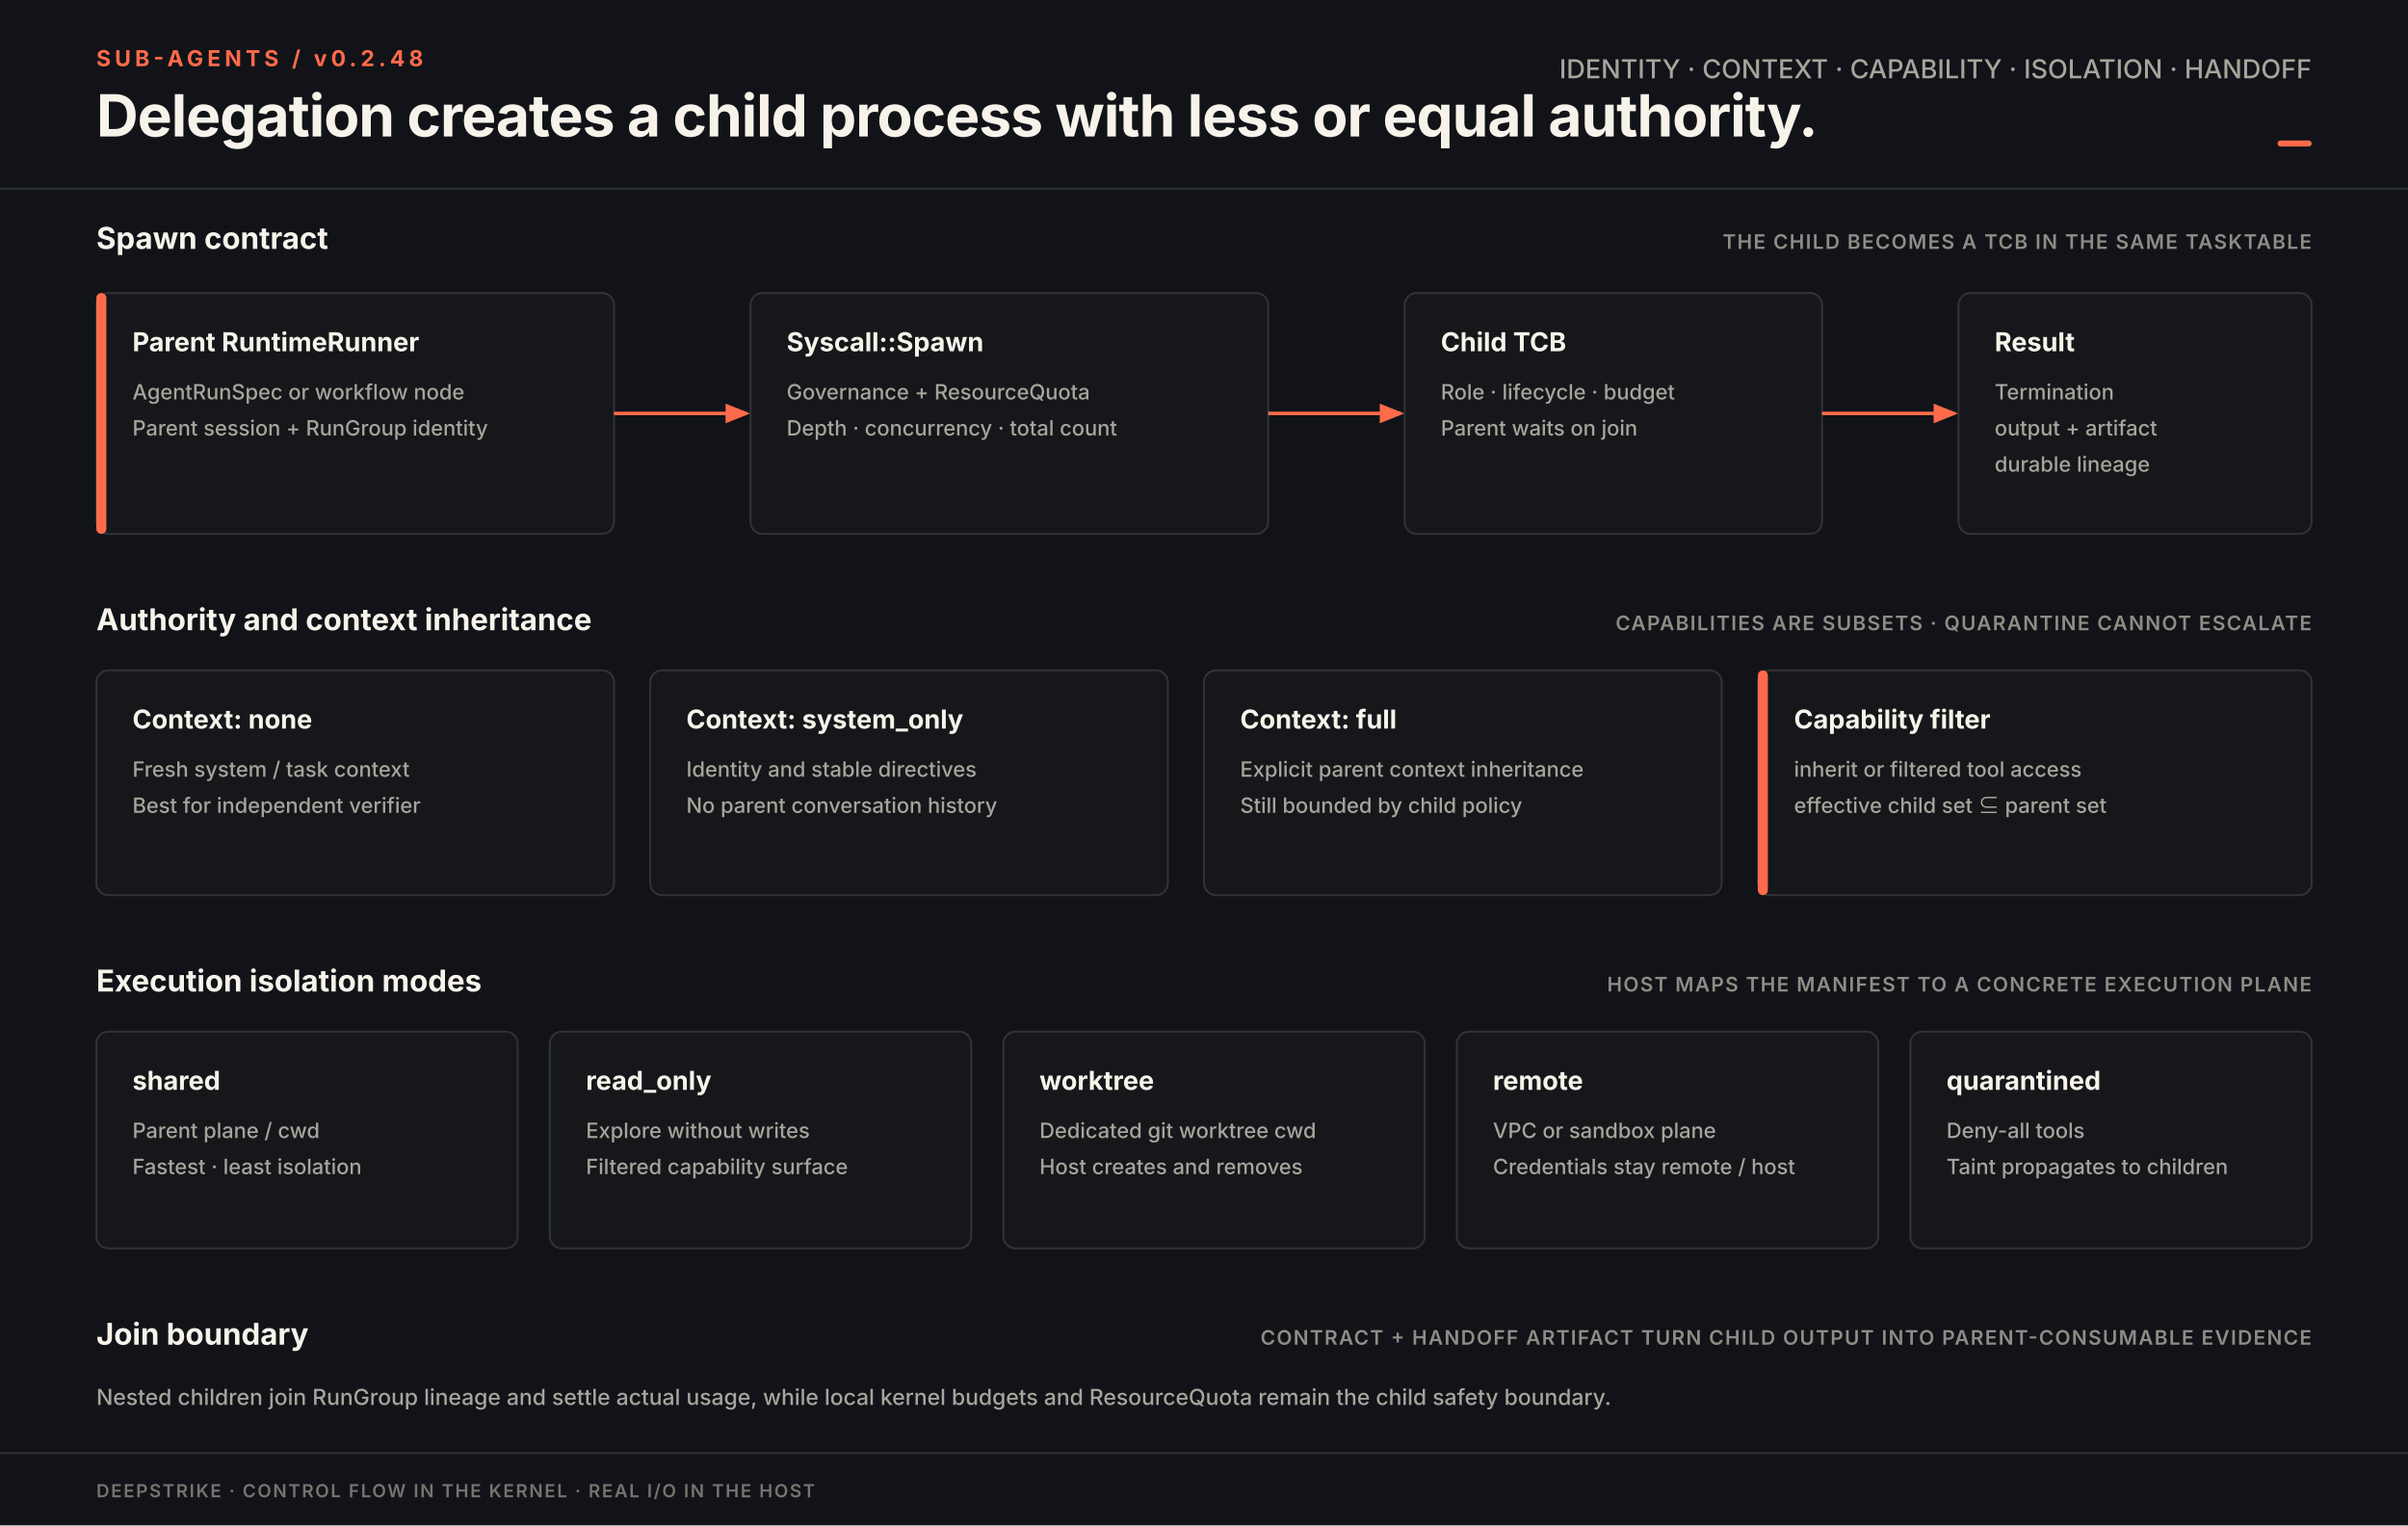
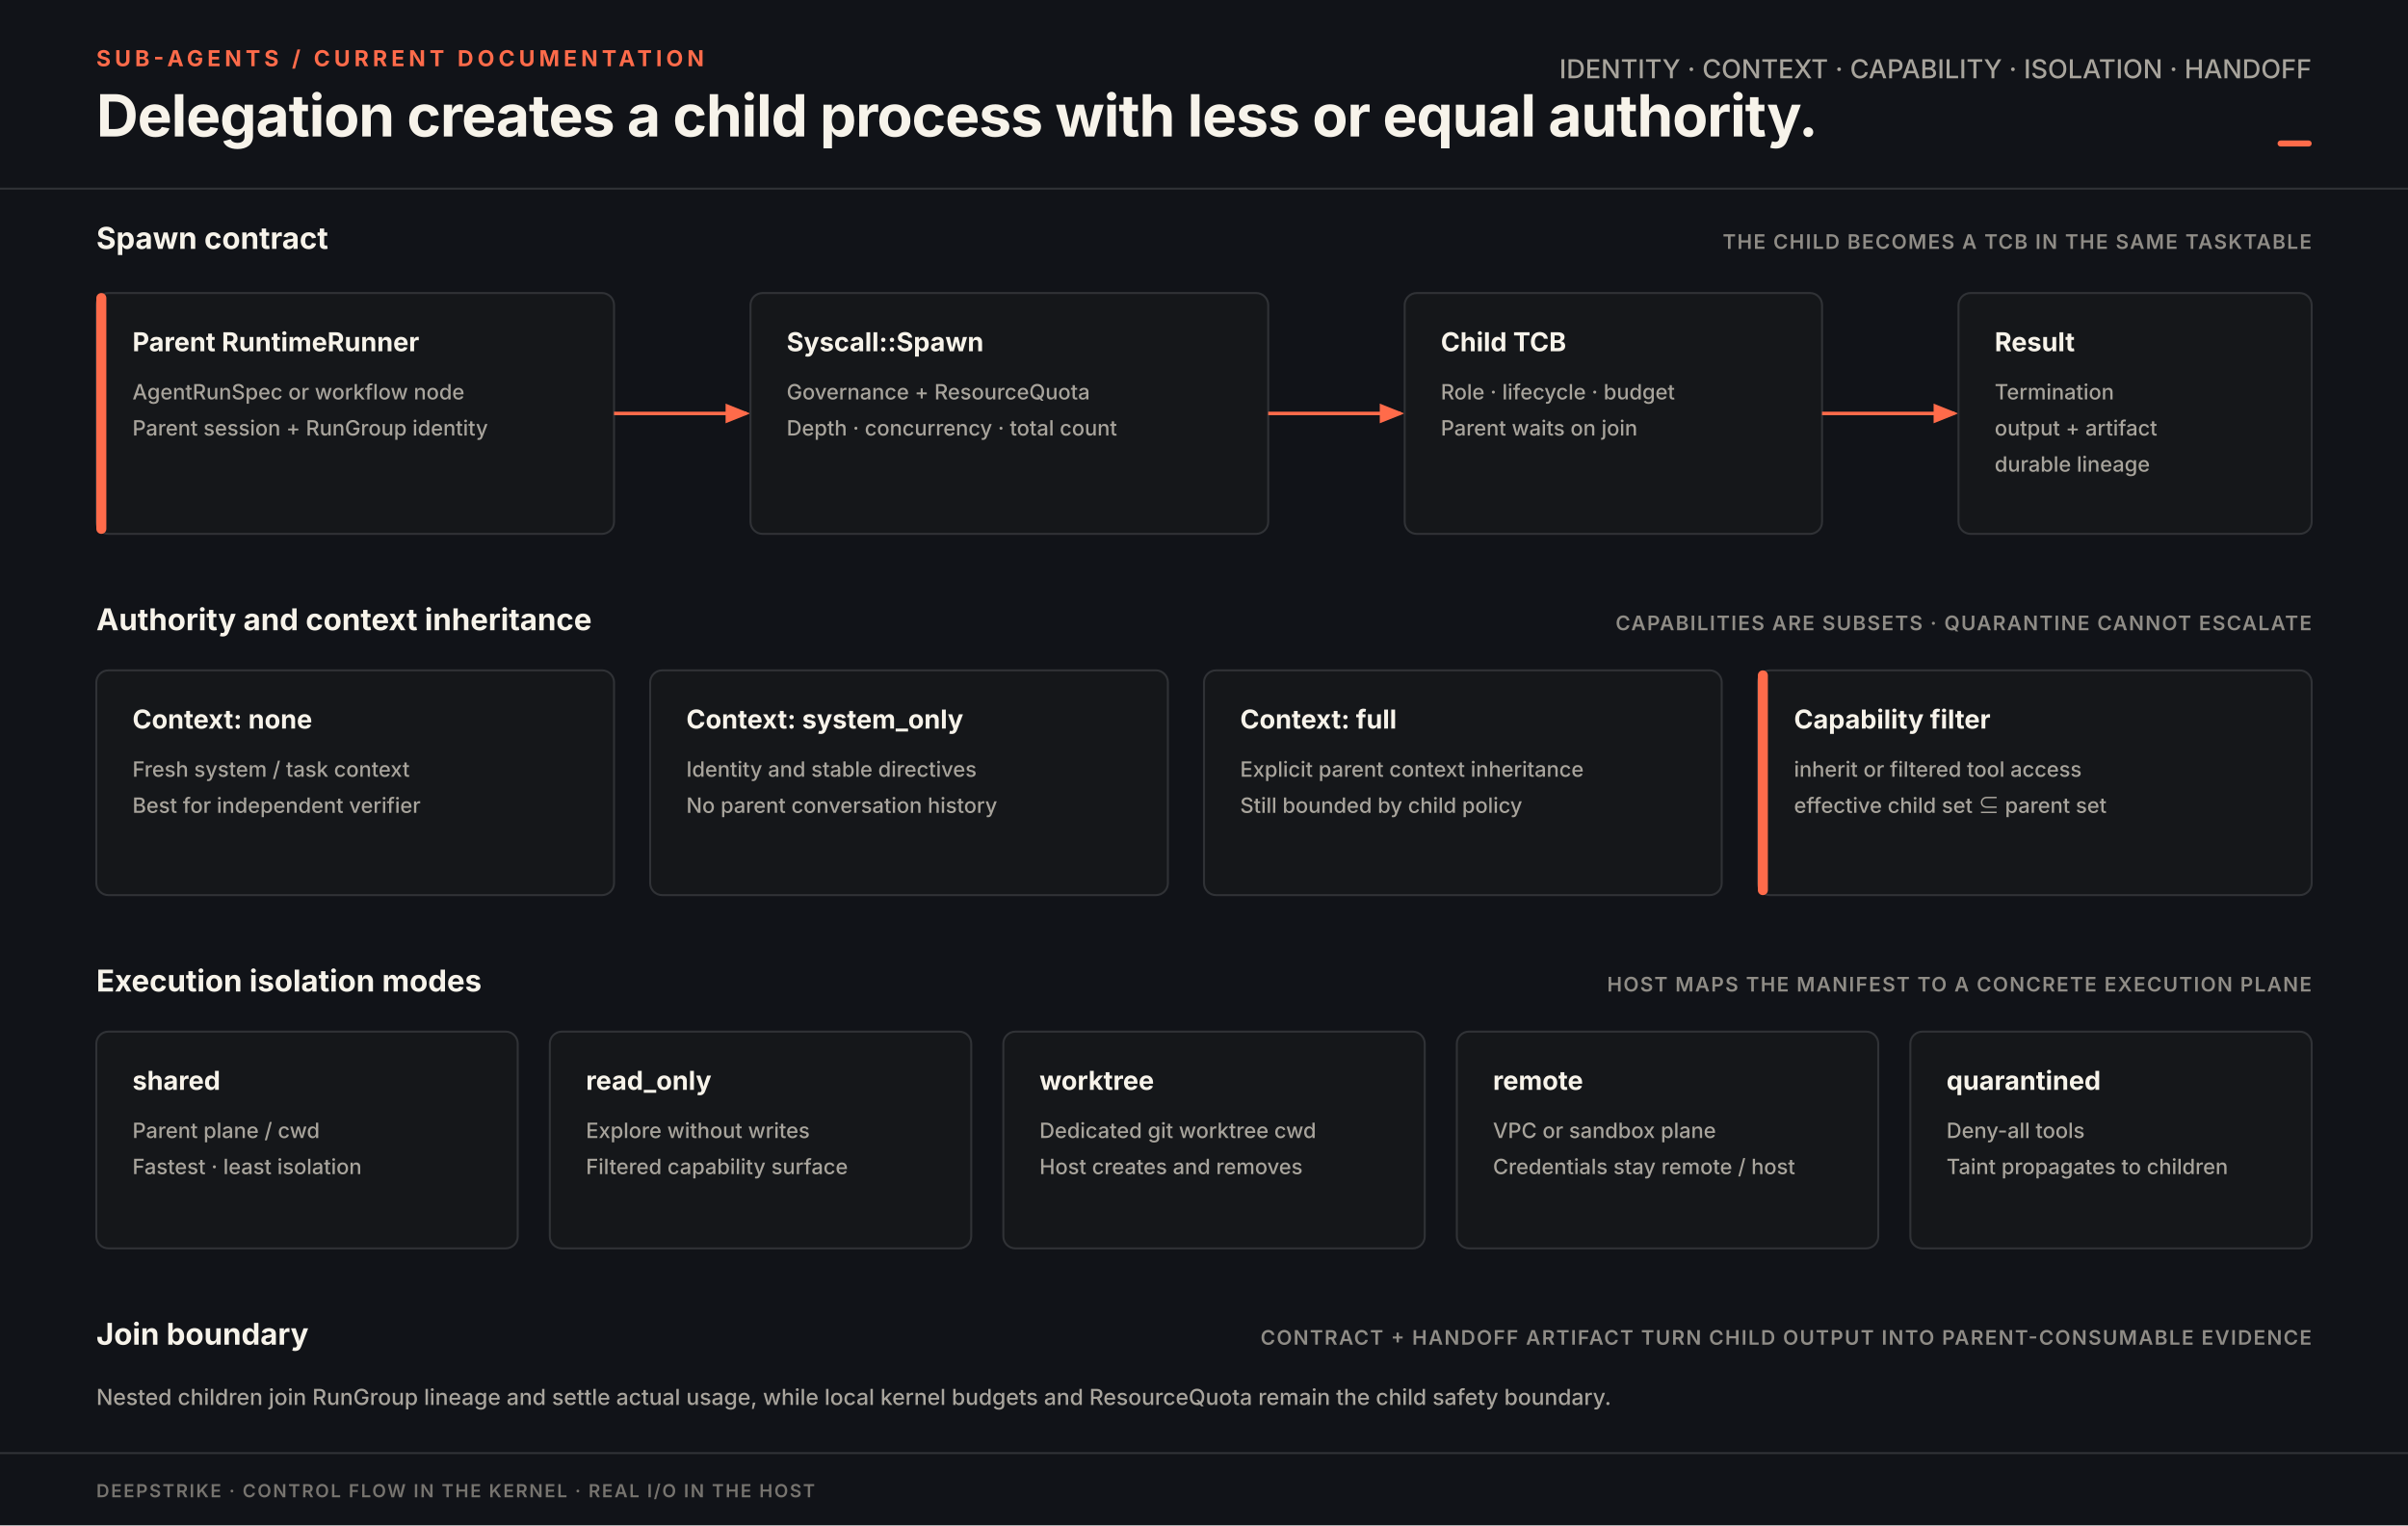
<svg xmlns="http://www.w3.org/2000/svg" viewBox="0 0 1200 760" role="img" aria-labelledby="title desc">
  <defs>
    <marker id="arrow-ivory" viewBox="0 0 10 10" refX="8.5" refY="5" markerWidth="7" markerHeight="7" orient="auto">
      <path d="M0 1 10 5 0 9Z" fill="#F7F3EA" />
    </marker>
    <marker id="arrow-coral" viewBox="0 0 10 10" refX="8.5" refY="5" markerWidth="7" markerHeight="7" orient="auto">
      <path d="M0 1 10 5 0 9Z" fill="#FF6B4A" />
    </marker>
    <style>
      text { font-family: Inter, ui-sans-serif, system-ui, -apple-system, "Segoe UI", "Noto Sans CJK SC", sans-serif; }
      .eyebrow { fill:#FF6B4A; font-size:11px; font-weight:700; letter-spacing:2px; }
      .title { fill:#F7F3EA; font-size:29px; font-weight:700; letter-spacing:-.45px; }
      .subtitle { fill:#A8A49C; font-size:13px; font-weight:450; }
      .section-title { fill:#F7F3EA; font-size:15px; font-weight:700; }
      .section-note { fill:#8F8C86; font-size:10px; font-weight:600; letter-spacing:.65px; }
      .card-title { fill:#F7F3EA; font-size:13px; font-weight:650; }
      .card-text { fill:#A8A49C; font-size:10.5px; font-weight:450; }
      .body { fill:#A8A49C; font-size:11px; font-weight:450; }
      .label { fill:#F7F3EA; font-size:11px; font-weight:650; }
      .micro { fill:#8F8C86; font-size:9.5px; font-weight:650; letter-spacing:.55px; }
      .pill-text { fill:#111318; font-size:9px; font-weight:750; letter-spacing:.5px; }
      .footer { fill:#77746F; font-size:9px; font-weight:600; letter-spacing:.8px; }
      .panel { fill:#15171A; stroke:#303236; stroke-width:1; }
      .panel-strong { fill:#191A1D; stroke:#F7F3EA; stroke-width:1.15; }
      .kernel { fill:#0D0F11; stroke:#3B3D41; stroke-width:1.2; }
      .soft { fill:#121316; stroke:#26282C; stroke-width:1; }
      .accent-fill { fill:#FF6B4A; }
      .pill.coral { fill:#FF6B4A; }
      .pill.ivory { fill:#F7F3EA; }
      .pill.muted { fill:#8F8C86; }
      .rule { fill:none; stroke:#303236; stroke-width:1; }
      .rule-coral { fill:none; stroke:#FF6B4A; stroke-width:1.2; }
      .flow { fill:none; stroke:#F7F3EA; stroke-width:1.45; marker-end:url(#arrow-ivory); }
      .flow-coral { stroke:#FF6B4A; stroke-width:1.75; marker-end:url(#arrow-coral); }
      .flow-dash { stroke-dasharray:5 5; }
    </style>
  </defs>
  <rect width="1200" height="760" fill="#111318" />
  <path d="M0 94H1200M0 724H1200" class="rule" />
-   <text x="48" y="33" class="eyebrow" text-anchor="start">SUB-AGENTS / v0.2.48</text>
+   <text x="48" y="33" class="eyebrow" text-anchor="start">SUB-AGENTS / CURRENT DOCUMENTATION</text>
  <text x="48" y="68" class="title" text-anchor="start">Delegation creates a child process with less or equal authority.</text>
  <text x="1152" y="39" class="subtitle" text-anchor="end">IDENTITY · CONTEXT · CAPABILITY · ISOLATION · HANDOFF</text>
  <rect x="1135" y="70" width="17" height="3" rx="1.5" class="accent-fill" />
  <text x="48" y="124" class="section-title" text-anchor="start">Spawn contract</text>
  <text x="1152" y="124" class="section-note" text-anchor="end">THE CHILD BECOMES A TCB IN THE SAME TASKTABLE</text>
  <g>
    <rect x="48" y="146" width="258" height="120" rx="6" class="panel" />
    <rect x="48" y="146" width="5" height="120" rx="2.5" class="accent-fill" />
    <text x="66" y="175" class="card-title" text-anchor="start">Parent RuntimeRunner</text>
    <text x="66" y="199" class="card-text" text-anchor="start">AgentRunSpec or workflow node</text>
    <text x="66" y="217" class="card-text" text-anchor="start">Parent session + RunGroup identity</text>
  </g>
  <path d="M306 206H372" class="flow flow-coral" />
  <g>
    <rect x="374" y="146" width="258" height="120" rx="6" class="panel" />
    <text x="392" y="175" class="card-title" text-anchor="start">Syscall::Spawn</text>
    <text x="392" y="199" class="card-text" text-anchor="start">Governance + ResourceQuota</text>
    <text x="392" y="217" class="card-text" text-anchor="start">Depth · concurrency · total count</text>
  </g>
  <path d="M632 206H698" class="flow flow-coral" />
  <g>
    <rect x="700" y="146" width="208" height="120" rx="6" class="panel" />
    <text x="718" y="175" class="card-title" text-anchor="start">Child TCB</text>
    <text x="718" y="199" class="card-text" text-anchor="start">Role · lifecycle · budget</text>
    <text x="718" y="217" class="card-text" text-anchor="start">Parent waits on join</text>
  </g>
  <path d="M908 206H974" class="flow flow-coral" />
  <g>
    <rect x="976" y="146" width="176" height="120" rx="6" class="panel" />
    <text x="994" y="175" class="card-title" text-anchor="start">Result</text>
    <text x="994" y="199" class="card-text" text-anchor="start">Termination</text>
    <text x="994" y="217" class="card-text" text-anchor="start">output + artifact</text>
    <text x="994" y="235" class="card-text" text-anchor="start">durable lineage</text>
  </g>
  <text x="48" y="314" class="section-title" text-anchor="start">Authority and context inheritance</text>
  <text x="1152" y="314" class="section-note" text-anchor="end">CAPABILITIES ARE SUBSETS · QUARANTINE CANNOT ESCALATE</text>
  <g>
    <rect x="48" y="334" width="258" height="112" rx="6" class="panel" />
    <text x="66" y="363" class="card-title" text-anchor="start">Context: none</text>
    <text x="66" y="387" class="card-text" text-anchor="start">Fresh system / task context</text>
    <text x="66" y="405" class="card-text" text-anchor="start">Best for independent verifier</text>
  </g>
  <g>
    <rect x="324" y="334" width="258" height="112" rx="6" class="panel" />
    <text x="342" y="363" class="card-title" text-anchor="start">Context: system_only</text>
    <text x="342" y="387" class="card-text" text-anchor="start">Identity and stable directives</text>
    <text x="342" y="405" class="card-text" text-anchor="start">No parent conversation history</text>
  </g>
  <g>
    <rect x="600" y="334" width="258" height="112" rx="6" class="panel" />
    <text x="618" y="363" class="card-title" text-anchor="start">Context: full</text>
    <text x="618" y="387" class="card-text" text-anchor="start">Explicit parent context inheritance</text>
    <text x="618" y="405" class="card-text" text-anchor="start">Still bounded by child policy</text>
  </g>
  <g>
    <rect x="876" y="334" width="276" height="112" rx="6" class="panel" />
    <rect x="876" y="334" width="5" height="112" rx="2.5" class="accent-fill" />
    <text x="894" y="363" class="card-title" text-anchor="start">Capability filter</text>
    <text x="894" y="387" class="card-text" text-anchor="start">inherit or filtered tool access</text>
    <text x="894" y="405" class="card-text" text-anchor="start">effective child set ⊆ parent set</text>
  </g>
  <text x="48" y="494" class="section-title" text-anchor="start">Execution isolation modes</text>
  <text x="1152" y="494" class="section-note" text-anchor="end">HOST MAPS THE MANIFEST TO A CONCRETE EXECUTION PLANE</text>
  <g>
    <rect x="48" y="514" width="210" height="108" rx="6" class="panel" />
    <text x="66" y="543" class="card-title" text-anchor="start">shared</text>
    <text x="66" y="567" class="card-text" text-anchor="start">Parent plane / cwd</text>
    <text x="66" y="585" class="card-text" text-anchor="start">Fastest · least isolation</text>
  </g>
  <g>
    <rect x="274" y="514" width="210" height="108" rx="6" class="panel" />
    <text x="292" y="543" class="card-title" text-anchor="start">read_only</text>
    <text x="292" y="567" class="card-text" text-anchor="start">Explore without writes</text>
    <text x="292" y="585" class="card-text" text-anchor="start">Filtered capability surface</text>
  </g>
  <g>
    <rect x="500" y="514" width="210" height="108" rx="6" class="panel" />
    <text x="518" y="543" class="card-title" text-anchor="start">worktree</text>
    <text x="518" y="567" class="card-text" text-anchor="start">Dedicated git worktree cwd</text>
    <text x="518" y="585" class="card-text" text-anchor="start">Host creates and removes</text>
  </g>
  <g>
    <rect x="726" y="514" width="210" height="108" rx="6" class="panel" />
    <text x="744" y="543" class="card-title" text-anchor="start">remote</text>
    <text x="744" y="567" class="card-text" text-anchor="start">VPC or sandbox plane</text>
    <text x="744" y="585" class="card-text" text-anchor="start">Credentials stay remote / host</text>
  </g>
  <g>
    <rect x="952" y="514" width="200" height="108" rx="6" class="panel" />
    <text x="970" y="543" class="card-title" text-anchor="start">quarantined</text>
    <text x="970" y="567" class="card-text" text-anchor="start">Deny-all tools</text>
    <text x="970" y="585" class="card-text" text-anchor="start">Taint propagates to children</text>
  </g>
  <text x="48" y="670" class="section-title" text-anchor="start">Join boundary</text>
  <text x="1152" y="670" class="section-note" text-anchor="end">CONTRACT + HANDOFF ARTIFACT TURN CHILD OUTPUT INTO PARENT-CONSUMABLE EVIDENCE</text>
  <text x="48" y="700" class="body" text-anchor="start">Nested children join RunGroup lineage and settle actual usage, while local kernel budgets and ResourceQuota remain the child safety boundary.</text>
  <text x="48" y="746" class="footer" text-anchor="start">DEEPSTRIKE · CONTROL FLOW IN THE KERNEL · REAL I/O IN THE HOST</text>
</svg>
